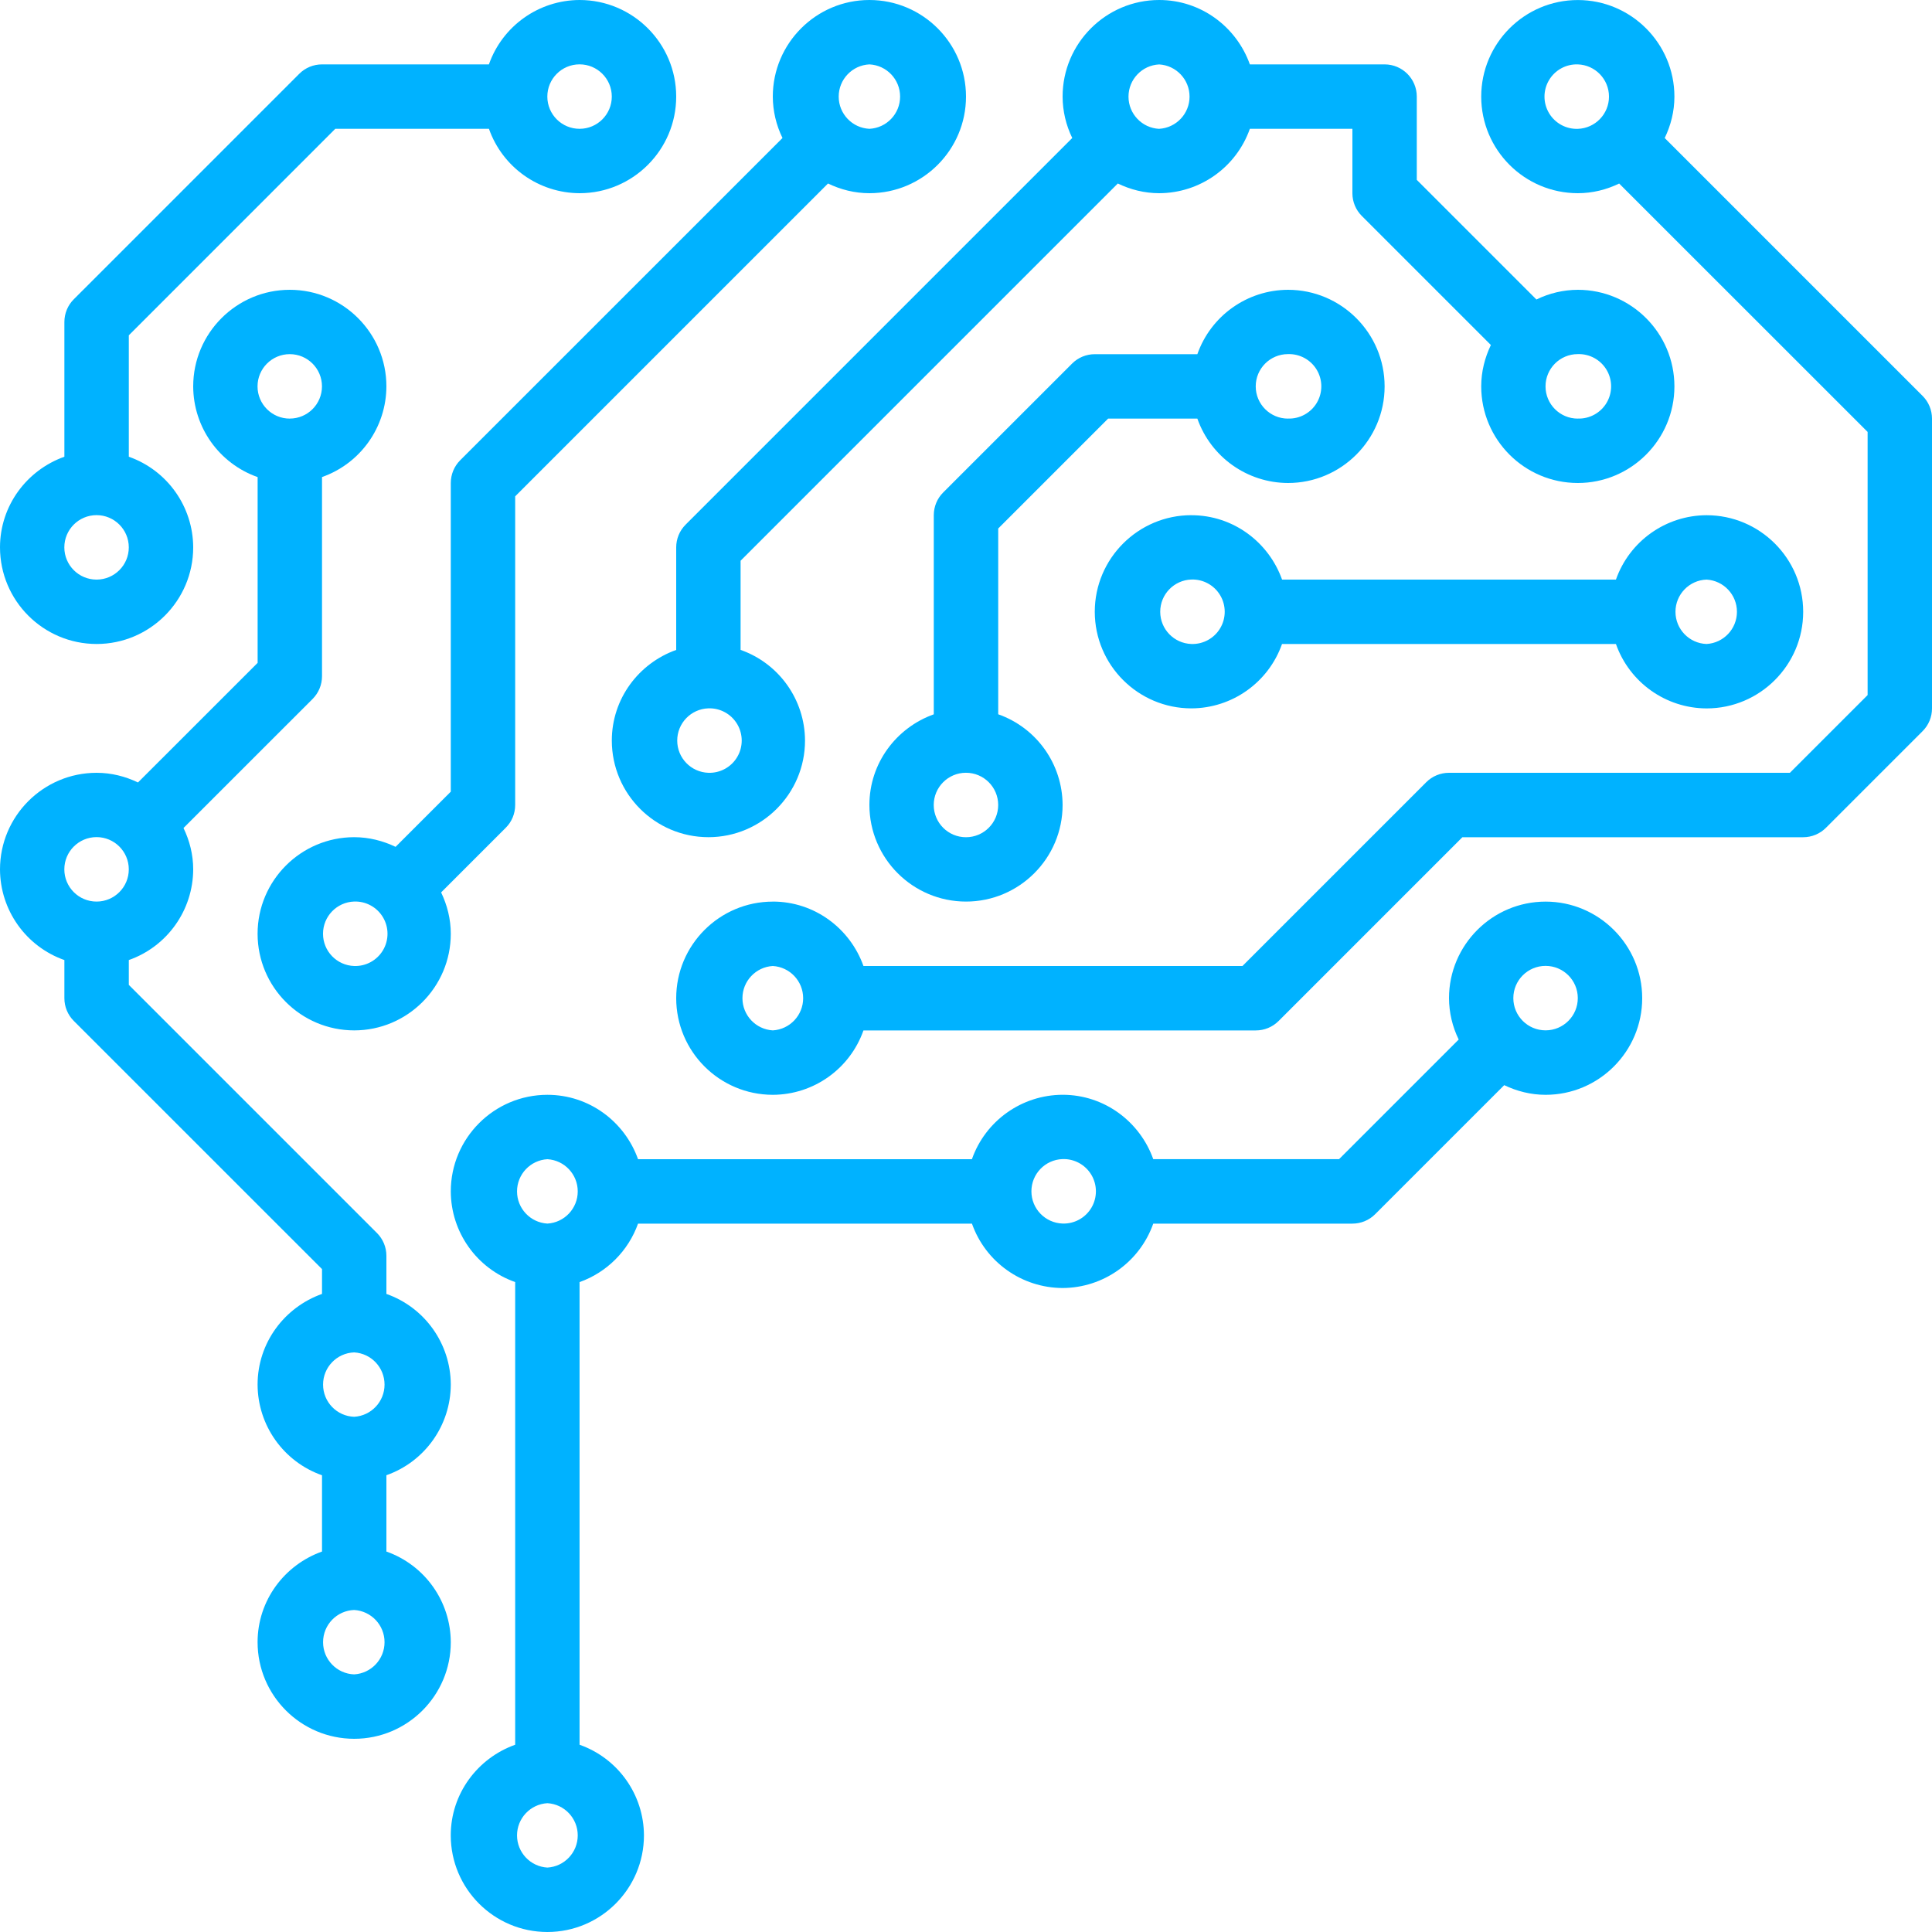
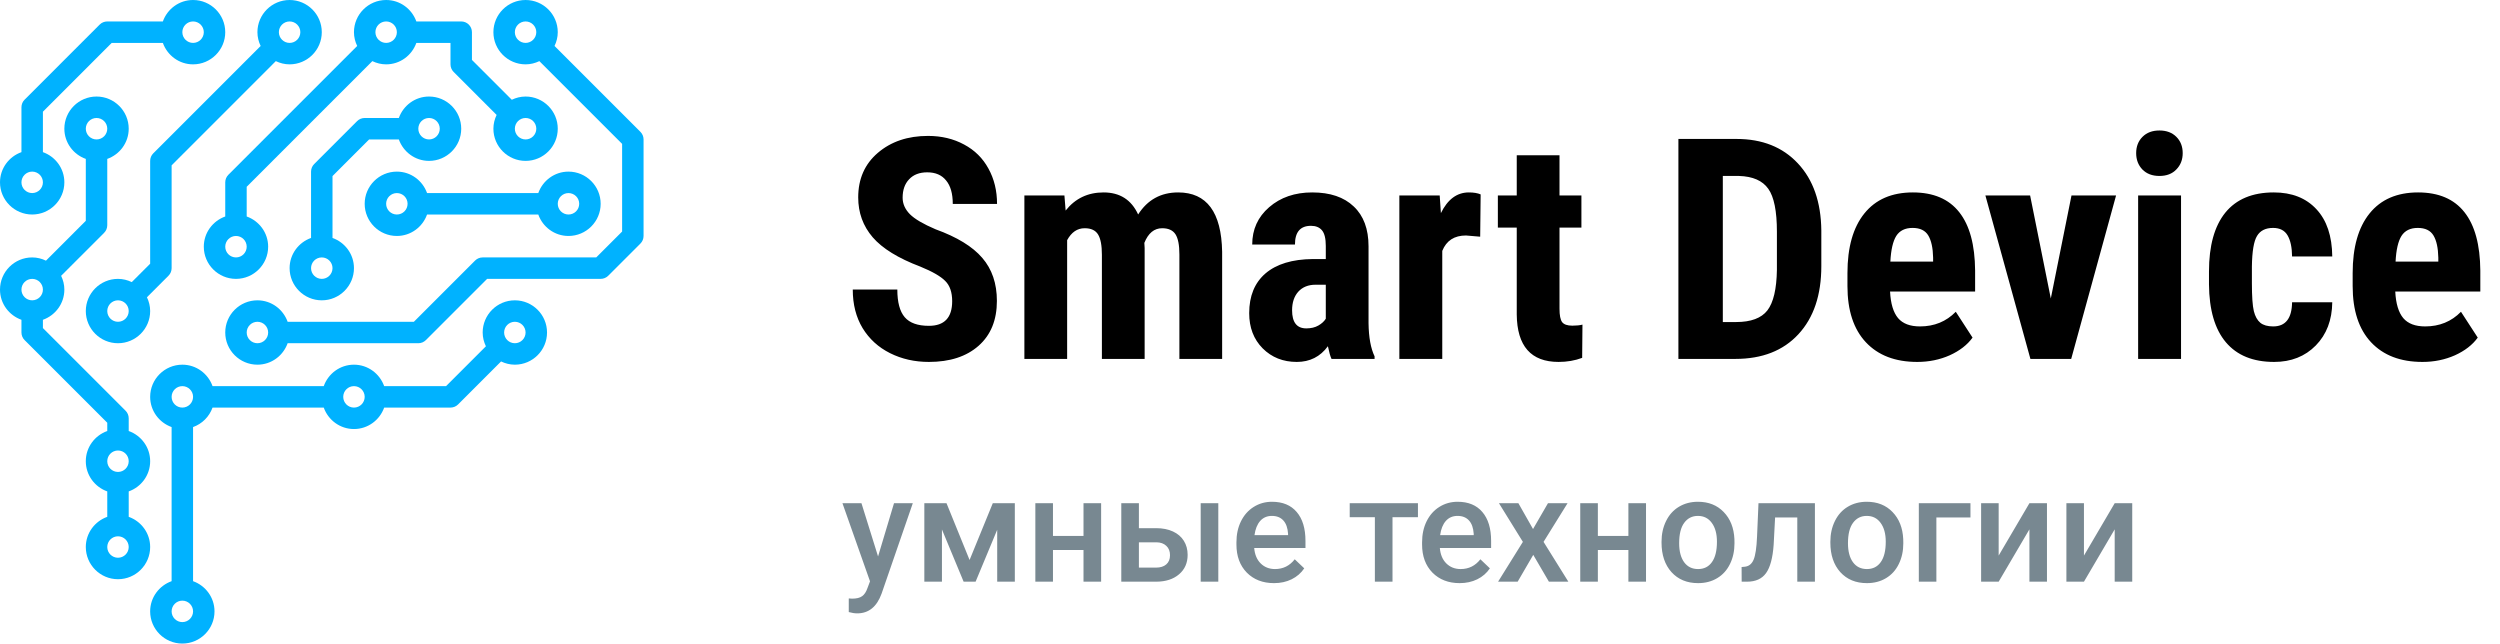
- <svg xmlns="http://www.w3.org/2000/svg" width="52" height="52" fill="none">
-   <path d="M32.067 13.867c1.128 0 2.081.727 2.44 1.733h8.986a2.596 2.596 0 012.44-1.733c1.434 0 2.6 1.166 2.6 2.6 0 1.433-1.166 2.6-2.6 2.6a2.597 2.597 0 01-2.44-1.734h-8.987a2.597 2.597 0 01-2.44 1.733 2.603 2.603 0 01-2.6-2.6c0-1.433 1.167-2.6 2.6-2.6zm13.866 3.466a.868.868 0 000-1.733.867.867 0 000 1.733zm-13.866 0a.868.868 0 10-.002-1.735.868.868 0 00.002 1.735z" fill="#00B2FF" />
-   <path d="M25.133 19.226v-5.36c0-.23.091-.45.254-.612l3.467-3.467a.864.864 0 01.613-.254h2.76a2.596 2.596 0 012.44-1.733c1.433 0 2.6 1.166 2.6 2.6 0 1.433-1.167 2.6-2.6 2.6a2.596 2.596 0 01-2.44-1.733h-2.402l-2.958 2.958v5a2.596 2.596 0 011.733 2.441c0 1.434-1.167 2.6-2.6 2.6a2.603 2.603 0 01-2.6-2.6c0-1.128.727-2.081 1.733-2.44zm9.534-7.96a.868.868 0 10-.002-1.735.868.868 0 00.002 1.736zM26 22.534a.867.867 0 10-.002-1.735.867.867 0 00.002 1.735zm-16.467-.001c.4 0 .775.098 1.114.26l1.486-1.485V13c0-.23.091-.45.254-.613l8.674-8.673A2.556 2.556 0 0120.8 2.6c0-1.433 1.166-2.6 2.6-2.6C24.834 0 26 1.167 26 2.6s-1.166 2.6-2.6 2.6c-.4 0-.775-.098-1.114-.261l-8.42 8.42v8.307c0 .23-.09.451-.253.613l-1.74 1.74c.162.34.26.714.26 1.114 0 1.433-1.166 2.6-2.6 2.6a2.603 2.603 0 01-2.6-2.6c0-1.433 1.167-2.6 2.6-2.6zM23.4 3.467a.868.868 0 000-1.734.868.868 0 000 1.734zM9.533 26a.868.868 0 10-.001-1.735A.868.868 0 009.533 26zm-7.8-13.707V8.667c0-.231.091-.451.254-.613l6.067-6.067a.864.864 0 01.613-.254h4.492A2.597 2.597 0 0115.6 0c1.433 0 2.6 1.167 2.6 2.6s-1.167 2.6-2.6 2.6a2.597 2.597 0 01-2.44-1.733H9.024L3.467 9.025v3.268a2.596 2.596 0 011.733 2.44c0 1.433-1.167 2.6-2.6 2.6a2.603 2.603 0 01-2.6-2.6c0-1.128.727-2.082 1.733-2.44zM15.6 3.467a.867.867 0 10-.002-1.735.867.867 0 00.002 1.735zM2.6 15.6a.867.867 0 10-.002-1.735A.867.867 0 002.6 15.6zm11.266 31.36V34.507a2.597 2.597 0 01-1.733-2.44c0-1.434 1.167-2.6 2.6-2.6 1.129 0 2.082.726 2.44 1.733h8.986a2.597 2.597 0 012.441-1.734c1.128 0 2.082.727 2.44 1.733h5.001l3.22-3.22A2.557 2.557 0 0139 26.867c0-1.433 1.166-2.6 2.6-2.6 1.433 0 2.6 1.167 2.6 2.6 0 1.434-1.167 2.6-2.6 2.6-.4 0-.775-.098-1.114-.26l-3.473 3.473a.864.864 0 01-.613.254h-5.36a2.597 2.597 0 01-2.44 1.733 2.597 2.597 0 01-2.44-1.733h-8.987a2.598 2.598 0 01-1.574 1.574V46.96a2.596 2.596 0 011.733 2.44c0 1.434-1.166 2.6-2.6 2.6a2.603 2.603 0 01-2.6-2.6c0-1.128.728-2.082 1.734-2.44zM41.6 27.732a.867.867 0 10-.002-1.735.867.867 0 00.002 1.735zm-13 5.2a.868.868 0 10-.002-1.735.868.868 0 00.002 1.735zM14.733 50.266a.868.868 0 000-1.733.868.868 0 000 1.733zm0-17.333a.868.868 0 000-1.733.868.868 0 000 1.733z" fill="#00B2FF" />
-   <path d="M18.2 17.492v-2.759c0-.23.091-.45.254-.613L28.86 3.714A2.556 2.556 0 0128.6 2.6c0-1.433 1.166-2.6 2.6-2.6 1.128 0 2.082.727 2.44 1.733h3.627c.478 0 .866.388.866.867v2.241l3.22 3.22a2.556 2.556 0 011.114-.261c1.433 0 2.6 1.166 2.6 2.6 0 1.433-1.167 2.6-2.6 2.6a2.603 2.603 0 01-2.6-2.6c0-.4.098-.775.26-1.114l-3.473-3.473A.863.863 0 0136.4 5.2V3.467h-2.76A2.596 2.596 0 0131.2 5.2c-.4 0-.775-.098-1.114-.261L19.933 15.092v2.4a2.596 2.596 0 011.734 2.441c0 1.433-1.167 2.6-2.6 2.6a2.603 2.603 0 01-2.6-2.6c0-1.128.727-2.082 1.733-2.44zm24.267-6.226a.868.868 0 10-.002-1.735.868.868 0 00.002 1.736zM31.2 3.467a.868.868 0 000-1.733.868.868 0 000 1.734zM19.067 20.8a.868.868 0 10-.002-1.735.868.868 0 00.002 1.735z" fill="#00B2FF" />
-   <path d="M20.8 24.266c1.128 0 2.082.727 2.44 1.734h10.201l4.946-4.946A.864.864 0 0139 20.8h9.175l2.092-2.092v-7.083L43.58 4.94c-.338.163-.713.26-1.113.26a2.603 2.603 0 01-2.6-2.599c0-1.433 1.166-2.6 2.6-2.6 1.433 0 2.6 1.167 2.6 2.6 0 .4-.098.775-.261 1.114l6.94 6.94a.863.863 0 01.254.613v7.8c0 .23-.091.45-.254.612l-2.6 2.6a.864.864 0 01-.613.254H39.36l-4.946 4.946a.864.864 0 01-.613.254H23.24a2.596 2.596 0 01-2.44 1.733 2.603 2.603 0 01-2.6-2.6c0-1.433 1.166-2.6 2.6-2.6zM42.467 1.733a.868.868 0 10.001 1.735.868.868 0 00-.001-1.735zm-21.667 26a.868.868 0 000-1.733.868.868 0 000 1.733zM2.6 20.8c.4 0 .775.098 1.114.26l3.22-3.219v-5A2.596 2.596 0 015.2 10.4c0-1.434 1.167-2.6 2.6-2.6s2.6 1.166 2.6 2.6a2.596 2.596 0 01-1.733 2.44v5.36c0 .23-.091.45-.254.613l-3.474 3.473c.163.339.261.713.261 1.114a2.597 2.597 0 01-1.733 2.44v.668l6.679 6.679a.863.863 0 01.254.613v1.026a2.596 2.596 0 011.733 2.44 2.596 2.596 0 01-1.733 2.44v2.054a2.596 2.596 0 011.733 2.44c0 1.434-1.166 2.6-2.6 2.6a2.603 2.603 0 01-2.6-2.6c0-1.128.727-2.082 1.734-2.44v-2.053a2.596 2.596 0 01-1.734-2.44c0-1.13.727-2.083 1.734-2.441v-.668l-6.68-6.679a.863.863 0 01-.254-.613V25.84A2.597 2.597 0 010 23.4c0-1.434 1.167-2.6 2.6-2.6zm5.2-9.534a.867.867 0 10-.002-1.734.867.867 0 00.002 1.735zm1.733 33.8a.868.868 0 000-1.733.867.867 0 000 1.733zm0-6.933a.868.868 0 000-1.733.867.867 0 000 1.733zM2.6 24.266a.867.867 0 10-.002-1.735.867.867 0 00.002 1.735z" fill="#00B2FF" />
+ <svg xmlns="http://www.w3.org/2000/svg" width="202" height="52" viewBox="0 0 202 52">
+   <path d="M76.936 24.337C76.936 23.613 76.748 23.067 76.374 22.701C76.008 22.327 75.336 21.94 74.36 21.541C72.578 20.866 71.296 20.077 70.515 19.173C69.733 18.262 69.343 17.188 69.343 15.951C69.343 14.453 69.872 13.253 70.93 12.35C71.996 11.438 73.347 10.982 74.982 10.982C76.073 10.982 77.045 11.214 77.9 11.678C78.754 12.134 79.409 12.781 79.865 13.619C80.329 14.457 80.561 15.409 80.561 16.476H76.984C76.984 15.646 76.805 15.015 76.447 14.584C76.097 14.144 75.589 13.924 74.921 13.924C74.295 13.924 73.806 14.111 73.457 14.486C73.107 14.852 72.932 15.348 72.932 15.975C72.932 16.463 73.127 16.907 73.518 17.306C73.908 17.696 74.6 18.103 75.593 18.526C77.326 19.153 78.584 19.922 79.365 20.834C80.154 21.745 80.549 22.905 80.549 24.312C80.549 25.859 80.056 27.067 79.072 27.938C78.087 28.809 76.748 29.244 75.056 29.244C73.908 29.244 72.862 29.008 71.918 28.536C70.974 28.064 70.234 27.389 69.697 26.51C69.168 25.631 68.903 24.593 68.903 23.397H72.504C72.504 24.422 72.704 25.167 73.103 25.631C73.501 26.095 74.152 26.327 75.056 26.327C76.309 26.327 76.936 25.663 76.936 24.337ZM86.005 15.792L86.103 17.013C86.876 16.036 87.897 15.548 89.167 15.548C90.485 15.548 91.417 16.142 91.962 17.33C92.719 16.142 93.797 15.548 95.197 15.548C97.508 15.548 98.692 17.147 98.749 20.345V29H95.295V20.565C95.295 19.8 95.189 19.255 94.978 18.929C94.766 18.604 94.408 18.441 93.903 18.441C93.26 18.441 92.78 18.836 92.463 19.625L92.487 20.04V29H89.033V20.589C89.033 19.832 88.931 19.287 88.728 18.954C88.524 18.612 88.162 18.441 87.641 18.441C87.047 18.441 86.575 18.762 86.225 19.405V29H82.77V15.792H86.005ZM107.587 29C107.49 28.797 107.392 28.455 107.294 27.975C106.676 28.821 105.838 29.244 104.78 29.244C103.673 29.244 102.753 28.878 102.021 28.145C101.297 27.413 100.935 26.465 100.935 25.301C100.935 23.918 101.374 22.848 102.253 22.091C103.14 21.334 104.414 20.947 106.074 20.931H107.124V19.869C107.124 19.275 107.022 18.856 106.818 18.612C106.615 18.368 106.318 18.246 105.927 18.246C105.065 18.246 104.633 18.75 104.633 19.759H101.179C101.179 18.539 101.634 17.534 102.546 16.744C103.465 15.947 104.625 15.548 106.025 15.548C107.473 15.548 108.592 15.926 109.382 16.683C110.179 17.432 110.578 18.506 110.578 19.906V26.119C110.594 27.259 110.757 28.15 111.066 28.793V29H107.587ZM105.549 26.534C105.931 26.534 106.257 26.457 106.525 26.302C106.794 26.148 106.993 25.965 107.124 25.753V23.006H106.293C105.708 23.006 105.244 23.194 104.902 23.568C104.568 23.942 104.401 24.443 104.401 25.069C104.401 26.046 104.784 26.534 105.549 26.534ZM119.599 19.125L118.452 19.027C117.508 19.027 116.869 19.442 116.535 20.272V29H113.068V15.792H116.328L116.425 17.22C116.971 16.105 117.723 15.548 118.684 15.548C119.074 15.548 119.392 15.601 119.636 15.707L119.599 19.125ZM126.008 12.545V15.792H127.778V18.392H126.008V24.947C126.008 25.468 126.077 25.826 126.215 26.021C126.362 26.217 126.639 26.314 127.045 26.314C127.379 26.314 127.652 26.286 127.863 26.229L127.839 28.915C127.253 29.134 126.618 29.244 125.935 29.244C123.705 29.244 122.578 27.966 122.553 25.411V18.392H121.027V15.792H122.553V12.545H126.008ZM135.615 29V11.227H140.314C142.39 11.227 144.042 11.886 145.271 13.204C146.507 14.523 147.138 16.329 147.163 18.624V21.505C147.163 23.84 146.544 25.676 145.307 27.01C144.078 28.337 142.382 29 140.217 29H135.615ZM139.204 14.217V26.021H140.278C141.474 26.021 142.316 25.708 142.805 25.081C143.293 24.447 143.549 23.356 143.574 21.81V18.722C143.574 17.061 143.342 15.906 142.878 15.255C142.414 14.596 141.625 14.25 140.51 14.217H139.204ZM154.914 29.244C153.14 29.244 151.757 28.715 150.764 27.657C149.771 26.599 149.274 25.086 149.274 23.116V22.066C149.274 19.983 149.73 18.376 150.642 17.245C151.553 16.113 152.859 15.548 154.56 15.548C156.22 15.548 157.469 16.081 158.308 17.147C159.146 18.205 159.573 19.776 159.589 21.859V23.556H152.717C152.766 24.532 152.981 25.248 153.364 25.704C153.746 26.152 154.336 26.375 155.134 26.375C156.289 26.375 157.254 25.981 158.027 25.191L159.382 27.279C158.959 27.865 158.344 28.341 157.539 28.707C156.733 29.065 155.858 29.244 154.914 29.244ZM152.741 21.139H156.196V20.821C156.18 20.032 156.049 19.434 155.805 19.027C155.561 18.62 155.138 18.416 154.536 18.416C153.933 18.416 153.494 18.632 153.217 19.064C152.949 19.495 152.79 20.186 152.741 21.139ZM165.705 24.117L167.377 15.792H170.979L167.353 29H164.057L160.419 15.792H164.033L165.705 24.117ZM176.228 29H172.761V15.792H176.228V29ZM172.602 12.374C172.602 11.837 172.773 11.398 173.115 11.056C173.457 10.714 173.912 10.543 174.482 10.543C175.052 10.543 175.507 10.714 175.849 11.056C176.191 11.398 176.362 11.837 176.362 12.374C176.362 12.903 176.191 13.342 175.849 13.692C175.515 14.042 175.06 14.217 174.482 14.217C173.904 14.217 173.444 14.042 173.103 13.692C172.769 13.342 172.602 12.903 172.602 12.374ZM183.674 26.375C184.675 26.375 185.183 25.724 185.2 24.422H188.447C188.431 25.863 187.987 27.026 187.116 27.914C186.245 28.801 185.122 29.244 183.747 29.244C182.046 29.244 180.748 28.715 179.853 27.657C178.958 26.599 178.502 25.041 178.486 22.982V21.932C178.486 19.857 178.925 18.274 179.804 17.184C180.691 16.093 181.997 15.548 183.723 15.548C185.179 15.548 186.327 15.999 187.165 16.903C188.003 17.798 188.431 19.072 188.447 20.724H185.2C185.192 19.983 185.069 19.413 184.833 19.015C184.597 18.616 184.207 18.416 183.662 18.416C183.059 18.416 182.628 18.632 182.368 19.064C182.107 19.487 181.969 20.313 181.953 21.541V22.884C181.953 23.959 182.006 24.711 182.111 25.143C182.217 25.566 182.392 25.879 182.636 26.082C182.88 26.278 183.226 26.375 183.674 26.375ZM195.734 29.244C193.96 29.244 192.577 28.715 191.584 27.657C190.591 26.599 190.095 25.086 190.095 23.116V22.066C190.095 19.983 190.55 18.376 191.462 17.245C192.373 16.113 193.68 15.548 195.38 15.548C197.041 15.548 198.29 16.081 199.128 17.147C199.966 18.205 200.393 19.776 200.41 21.859V23.556H193.537C193.586 24.532 193.802 25.248 194.184 25.704C194.567 26.152 195.157 26.375 195.954 26.375C197.11 26.375 198.074 25.981 198.847 25.191L200.202 27.279C199.779 27.865 199.165 28.341 198.359 28.707C197.553 29.065 196.678 29.244 195.734 29.244ZM193.562 21.139H197.016V20.821C197 20.032 196.87 19.434 196.625 19.027C196.381 18.62 195.958 18.416 195.356 18.416C194.754 18.416 194.314 18.632 194.038 19.064C193.769 19.495 193.61 20.186 193.562 21.139Z" />
+   <path d="M70.947 44.961L72.236 40.66H73.754L71.234 47.961C70.848 49.027 70.191 49.56 69.266 49.56C69.059 49.56 68.83 49.525 68.58 49.455V48.353L68.85 48.371C69.209 48.371 69.478 48.305 69.658 48.172C69.842 48.043 69.986 47.824 70.092 47.516L70.297 46.971L68.07 40.66H69.606L70.947 44.961ZM78.342 45.248L80.217 40.66H81.998V47H80.574V42.805L78.828 47H77.861L76.109 42.781V47H74.686V40.66H76.478L78.342 45.248ZM88.971 47H87.547V44.44H85.08V47H83.656V40.66H85.08V43.303H87.547V40.66H88.971V47ZM92.023 42.676H93.418C93.938 42.676 94.391 42.766 94.777 42.945C95.164 43.125 95.457 43.377 95.656 43.701C95.859 44.025 95.961 44.402 95.961 44.832C95.961 45.484 95.731 46.008 95.269 46.402C94.809 46.797 94.195 46.996 93.43 47H90.6V40.66H92.023V42.676ZM98.439 47H97.016V40.66H98.439V47ZM92.023 43.818V45.863H93.412C93.76 45.863 94.033 45.777 94.232 45.605C94.436 45.43 94.537 45.182 94.537 44.861C94.537 44.541 94.438 44.289 94.238 44.105C94.043 43.918 93.777 43.822 93.441 43.818H92.023ZM102.939 47.117C102.037 47.117 101.305 46.834 100.742 46.268C100.184 45.697 99.904 44.94 99.904 43.994V43.818C99.904 43.185 100.025 42.621 100.268 42.125C100.514 41.625 100.857 41.236 101.299 40.959C101.74 40.682 102.232 40.543 102.775 40.543C103.639 40.543 104.305 40.818 104.773 41.369C105.246 41.92 105.482 42.699 105.482 43.707V44.281H101.34C101.383 44.805 101.557 45.219 101.861 45.523C102.17 45.828 102.557 45.98 103.021 45.98C103.674 45.98 104.205 45.717 104.615 45.19L105.383 45.922C105.129 46.301 104.789 46.596 104.363 46.807C103.941 47.014 103.467 47.117 102.939 47.117ZM102.77 41.685C102.379 41.685 102.062 41.822 101.82 42.096C101.582 42.369 101.43 42.75 101.363 43.238H104.076V43.133C104.045 42.656 103.918 42.297 103.695 42.055C103.473 41.809 103.164 41.685 102.77 41.685ZM114.57 41.791H112.514V47H111.09V41.791H109.057V40.66H114.57V41.791ZM117.939 47.117C117.037 47.117 116.305 46.834 115.742 46.268C115.184 45.697 114.904 44.94 114.904 43.994V43.818C114.904 43.185 115.025 42.621 115.268 42.125C115.514 41.625 115.857 41.236 116.299 40.959C116.74 40.682 117.232 40.543 117.775 40.543C118.639 40.543 119.305 40.818 119.773 41.369C120.246 41.92 120.482 42.699 120.482 43.707V44.281H116.34C116.383 44.805 116.557 45.219 116.861 45.523C117.17 45.828 117.557 45.98 118.021 45.98C118.674 45.98 119.205 45.717 119.615 45.19L120.383 45.922C120.129 46.301 119.789 46.596 119.363 46.807C118.941 47.014 118.467 47.117 117.939 47.117ZM117.77 41.685C117.379 41.685 117.062 41.822 116.82 42.096C116.582 42.369 116.43 42.75 116.363 43.238H119.076V43.133C119.045 42.656 118.918 42.297 118.695 42.055C118.473 41.809 118.164 41.685 117.77 41.685ZM123.869 42.746L125.076 40.66H126.658L124.719 43.783L126.723 47H125.152L123.887 44.832L122.627 47H121.045L123.049 43.783L121.115 40.66H122.686L123.869 42.746ZM132.998 47H131.574V44.44H129.107V47H127.684V40.66H129.107V43.303H131.574V40.66H132.998V47ZM134.252 43.772C134.252 43.15 134.375 42.592 134.621 42.096C134.867 41.596 135.213 41.213 135.658 40.947C136.104 40.678 136.615 40.543 137.193 40.543C138.049 40.543 138.742 40.818 139.273 41.369C139.809 41.92 140.098 42.65 140.141 43.56L140.146 43.895C140.146 44.52 140.025 45.078 139.783 45.57C139.545 46.062 139.201 46.443 138.752 46.713C138.307 46.982 137.791 47.117 137.205 47.117C136.311 47.117 135.594 46.82 135.055 46.227C134.52 45.629 134.252 44.834 134.252 43.842V43.772ZM135.676 43.895C135.676 44.547 135.811 45.059 136.08 45.43C136.35 45.797 136.725 45.98 137.205 45.98C137.686 45.98 138.059 45.793 138.324 45.418C138.594 45.043 138.729 44.494 138.729 43.772C138.729 43.131 138.59 42.623 138.312 42.248C138.039 41.873 137.666 41.685 137.193 41.685C136.729 41.685 136.359 41.871 136.086 42.242C135.812 42.609 135.676 43.16 135.676 43.895ZM146.645 40.66V47H145.221V41.809H143.428L143.311 44.018C143.236 45.08 143.031 45.844 142.695 46.309C142.363 46.77 141.854 47 141.166 47H140.727L140.721 45.816L141.014 45.787C141.326 45.744 141.553 45.555 141.693 45.219C141.838 44.879 141.93 44.262 141.969 43.367L142.086 40.66H146.645ZM147.893 43.772C147.893 43.15 148.016 42.592 148.262 42.096C148.508 41.596 148.854 41.213 149.299 40.947C149.744 40.678 150.256 40.543 150.834 40.543C151.689 40.543 152.383 40.818 152.914 41.369C153.449 41.92 153.738 42.65 153.781 43.56L153.787 43.895C153.787 44.52 153.666 45.078 153.424 45.57C153.186 46.062 152.842 46.443 152.393 46.713C151.947 46.982 151.432 47.117 150.846 47.117C149.951 47.117 149.234 46.82 148.695 46.227C148.16 45.629 147.893 44.834 147.893 43.842V43.772ZM149.316 43.895C149.316 44.547 149.451 45.059 149.721 45.43C149.99 45.797 150.365 45.98 150.846 45.98C151.326 45.98 151.699 45.793 151.965 45.418C152.234 45.043 152.369 44.494 152.369 43.772C152.369 43.131 152.23 42.623 151.953 42.248C151.68 41.873 151.307 41.685 150.834 41.685C150.369 41.685 150 41.871 149.727 42.242C149.453 42.609 149.316 43.16 149.316 43.895ZM159.213 41.809H156.459V47H155.041V40.66H159.213V41.809ZM163.977 40.66H165.395V47H163.977V42.77L161.492 47H160.074V40.66H161.492V44.891L163.977 40.66ZM170.867 40.66H172.285V47H170.867V42.77L168.383 47H166.965V40.66H168.383V44.891L170.867 40.66Z" fill="#788891" />
+   <path d="M32.067 13.867C33.195 13.867 34.148 14.594 34.507 15.6H43.493C43.852 14.594 44.805 13.867 45.933 13.867C47.367 13.867 48.533 15.033 48.533 16.466C48.533 17.9 47.367 19.066 45.933 19.066C44.805 19.066 43.852 18.339 43.493 17.333H34.506C34.148 18.339 33.194 19.066 32.066 19.066C30.632 19.066 29.466 17.9 29.466 16.466C29.466 15.033 30.633 13.867 32.067 13.867ZM45.933 17.333C46.411 17.333 46.8 16.945 46.8 16.466C46.8 15.988 46.411 15.6 45.933 15.6C45.456 15.6 45.067 15.988 45.067 16.466C45.067 16.945 45.456 17.333 45.933 17.333ZM32.067 17.333C32.544 17.333 32.933 16.945 32.933 16.466C32.933 15.988 32.544 15.6 32.067 15.6C31.589 15.6 31.2 15.988 31.2 16.466C31.2 16.945 31.589 17.333 32.067 17.333Z" fill="#00B2FF" />
+   <path d="M25.133 19.226V13.867C25.133 13.636 25.224 13.416 25.387 13.254L28.854 9.787C29.016 9.624 29.237 9.533 29.467 9.533H32.226C32.585 8.527 33.538 7.8 34.667 7.8C36.1 7.8 37.267 8.966 37.267 10.4C37.267 11.833 36.1 13 34.667 13C33.538 13 32.585 12.273 32.226 11.267H29.825L26.867 14.225V19.226C27.873 19.585 28.6 20.538 28.6 21.666C28.6 23.1 27.433 24.266 26 24.266C24.567 24.266 23.4 23.1 23.4 21.666C23.4 20.538 24.127 19.585 25.133 19.226ZM34.667 11.267C35.144 11.267 35.533 10.878 35.533 10.4C35.533 9.921 35.144 9.533 34.667 9.533C34.189 9.533 33.8 9.921 33.8 10.4C33.8 10.878 34.189 11.267 34.667 11.267ZM26 22.533C26.477 22.533 26.867 22.145 26.867 21.666C26.867 21.188 26.477 20.8 26 20.8C25.522 20.8 25.133 21.188 25.133 21.666C25.133 22.145 25.522 22.533 26 22.533Z" fill="#00B2FF" />
+   <path d="M9.533 22.533C9.934 22.533 10.308 22.631 10.647 22.794L12.133 21.308V13C12.133 12.769 12.224 12.549 12.387 12.387L21.061 3.714C20.898 3.375 20.8 3 20.8 2.6C20.8 1.167 21.966 0 23.4 0C24.834 0 26 1.167 26 2.6C26 4.033 24.834 5.2 23.4 5.2C23 5.2 22.625 5.102 22.286 4.939L13.867 13.359V21.666C13.867 21.897 13.776 22.117 13.613 22.279L11.873 24.019C12.035 24.358 12.133 24.733 12.133 25.133C12.133 26.566 10.967 27.733 9.533 27.733C8.1 27.733 6.933 26.566 6.933 25.133C6.933 23.7 8.1 22.533 9.533 22.533ZM23.4 3.467C23.878 3.467 24.267 3.078 24.267 2.6C24.267 2.122 23.878 1.733 23.4 1.733C22.922 1.733 22.533 2.122 22.533 2.6C22.533 3.078 22.922 3.467 23.4 3.467ZM9.533 26C10.011 26 10.4 25.611 10.4 25.133C10.4 24.654 10.011 24.266 9.533 24.266C9.056 24.266 8.667 24.654 8.667 25.133C8.667 25.611 9.056 26 9.533 26Z" fill="#00B2FF" />
+   <path d="M1.733 12.293V8.667C1.733 8.436 1.824 8.216 1.987 8.054L8.054 1.987C8.216 1.824 8.437 1.733 8.667 1.733H13.159C13.518 0.727 14.472 0 15.6 0C17.033 0 18.2 1.167 18.2 2.6C18.2 4.033 17.033 5.2 15.6 5.2C14.472 5.2 13.518 4.473 13.159 3.467H9.025L3.467 9.025V12.293C4.473 12.651 5.2 13.605 5.2 14.733C5.2 16.166 4.033 17.333 2.6 17.333C1.166 17.333 -4.95911e-05 16.166 -4.95911e-05 14.733C-4.95911e-05 13.605 0.727 12.651 1.733 12.293ZM15.6 3.467C16.078 3.467 16.467 3.078 16.467 2.6C16.467 2.122 16.078 1.733 15.6 1.733C15.122 1.733 14.733 2.122 14.733 2.6C14.733 3.078 15.122 3.467 15.6 3.467ZM2.6 15.6C3.077 15.6 3.467 15.211 3.467 14.733C3.467 14.255 3.077 13.866 2.6 13.866C2.122 13.866 1.733 14.255 1.733 14.733C1.733 15.211 2.122 15.6 2.6 15.6Z" fill="#00B2FF" />
+   <path d="M13.866 46.959V34.507C12.86 34.148 12.133 33.194 12.133 32.066C12.133 30.633 13.3 29.466 14.733 29.466C15.862 29.466 16.815 30.193 17.174 31.2H26.159C26.518 30.193 27.472 29.466 28.6 29.466C29.728 29.466 30.682 30.193 31.041 31.2H36.041L39.261 27.98C39.098 27.641 39 27.267 39 26.866C39 25.433 40.166 24.266 41.6 24.266C43.033 24.266 44.2 25.433 44.2 26.866C44.2 28.3 43.033 29.466 41.6 29.466C41.2 29.466 40.825 29.368 40.486 29.205L37.013 32.679C36.851 32.842 36.63 32.933 36.4 32.933H31.041C30.682 33.939 29.728 34.666 28.6 34.666C27.472 34.666 26.518 33.939 26.159 32.933H17.173C16.911 33.667 16.333 34.245 15.599 34.507V46.959C16.605 47.318 17.332 48.272 17.332 49.4C17.332 50.834 16.166 52 14.732 52C13.299 52 12.132 50.834 12.132 49.4C12.132 48.272 12.86 47.318 13.866 46.959ZM41.6 27.733C42.078 27.733 42.467 27.345 42.467 26.866C42.467 26.388 42.078 26 41.6 26C41.122 26 40.733 26.388 40.733 26.866C40.733 27.345 41.122 27.733 41.6 27.733ZM28.6 32.933C29.078 32.933 29.467 32.544 29.467 32.066C29.467 31.588 29.078 31.2 28.6 31.2C28.122 31.2 27.733 31.588 27.733 32.066C27.733 32.544 28.122 32.933 28.6 32.933ZM14.733 50.266C15.211 50.266 15.6 49.877 15.6 49.399C15.6 48.921 15.211 48.532 14.733 48.532C14.256 48.532 13.867 48.921 13.867 49.399C13.867 49.877 14.256 50.266 14.733 50.266ZM14.733 32.933C15.211 32.933 15.6 32.544 15.6 32.066C15.6 31.588 15.211 31.2 14.733 31.2C14.256 31.2 13.867 31.588 13.867 32.066C13.867 32.544 14.256 32.933 14.733 32.933Z" fill="#00B2FF" />
+   <path d="M18.2 17.492V14.733C18.2 14.503 18.291 14.282 18.454 14.12L28.861 3.714C28.698 3.375 28.6 3 28.6 2.6C28.6 1.167 29.767 0 31.2 0C32.328 0 33.282 0.727 33.641 1.733H37.267C37.745 1.733 38.133 2.121 38.133 2.6V4.841L41.353 8.061C41.692 7.898 42.066 7.8 42.467 7.8C43.9 7.8 45.067 8.966 45.067 10.4C45.067 11.833 43.9 13 42.467 13C41.033 13 39.867 11.833 39.867 10.4C39.867 9.999 39.965 9.625 40.127 9.286L36.654 5.813C36.491 5.651 36.4 5.43 36.4 5.2V3.467H33.641C33.282 4.473 32.328 5.2 31.2 5.2C30.8 5.2 30.425 5.102 30.086 4.939L19.933 15.092V17.492C20.939 17.851 21.667 18.805 21.667 19.933C21.667 21.366 20.5 22.533 19.067 22.533C17.633 22.533 16.467 21.366 16.467 19.933C16.467 18.805 17.194 17.851 18.2 17.492ZM42.467 11.267C42.944 11.267 43.333 10.878 43.333 10.4C43.333 9.921 42.944 9.533 42.467 9.533C41.989 9.533 41.6 9.921 41.6 10.4C41.6 10.878 41.989 11.267 42.467 11.267ZM31.2 3.467C31.677 3.467 32.067 3.078 32.067 2.6C32.067 2.122 31.677 1.733 31.2 1.733C30.723 1.733 30.333 2.122 30.333 2.6C30.333 3.078 30.723 3.467 31.2 3.467ZM19.067 20.8C19.544 20.8 19.933 20.411 19.933 19.933C19.933 19.455 19.544 19.066 19.067 19.066C18.589 19.066 18.2 19.455 18.2 19.933C18.2 20.411 18.589 20.8 19.067 20.8Z" fill="#00B2FF" />
+   <path d="M20.8 24.266C21.928 24.266 22.882 24.993 23.241 26H33.441L38.387 21.054C38.549 20.891 38.77 20.8 39 20.8H48.175L50.267 18.708V11.625L43.58 4.939C43.242 5.102 42.867 5.2 42.467 5.2C41.033 5.2 39.867 4.033 39.867 2.6C39.867 1.167 41.033 0 42.467 0C43.9 0 45.067 1.167 45.067 2.6C45.067 3 44.969 3.375 44.806 3.714L51.746 10.654C51.909 10.816 52 11.036 52 11.267V19.066C52 19.297 51.909 19.517 51.746 19.679L49.146 22.279C48.984 22.442 48.763 22.533 48.533 22.533H39.359L34.413 27.479C34.251 27.642 34.03 27.733 33.8 27.733H23.241C22.882 28.739 21.928 29.466 20.8 29.466C19.366 29.466 18.2 28.3 18.2 26.866C18.2 25.433 19.366 24.266 20.8 24.266ZM42.467 1.733C41.989 1.733 41.6 2.122 41.6 2.6C41.6 3.078 41.989 3.467 42.467 3.467C42.944 3.467 43.333 3.078 43.333 2.6C43.333 2.122 42.944 1.733 42.467 1.733ZM20.8 27.733C21.277 27.733 21.667 27.345 21.667 26.866C21.667 26.388 21.277 26 20.8 26C20.323 26 19.933 26.388 19.933 26.866C19.933 27.345 20.323 27.733 20.8 27.733Z" fill="#00B2FF" />
+   <path d="M2.6 20.8C3 20.8 3.375 20.898 3.714 21.061L6.933 17.841V12.84C5.927 12.482 5.2 11.528 5.2 10.4C5.2 8.966 6.367 7.8 7.8 7.8C9.233 7.8 10.4 8.966 10.4 10.4C10.4 11.528 9.673 12.482 8.667 12.84V18.2C8.667 18.43 8.576 18.65 8.413 18.812L4.939 22.286C5.102 22.625 5.2 22.999 5.2 23.4C5.2 24.528 4.473 25.481 3.467 25.84V26.508L10.146 33.187C10.309 33.349 10.4 33.569 10.4 33.8V34.826C11.406 35.184 12.133 36.138 12.133 37.266C12.133 38.395 11.406 39.348 10.4 39.707V41.76C11.406 42.118 12.133 43.072 12.133 44.2C12.133 45.634 10.967 46.8 9.533 46.8C8.1 46.8 6.933 45.634 6.933 44.2C6.933 43.072 7.66 42.118 8.667 41.76V39.707C7.66 39.348 6.933 38.395 6.933 37.266C6.933 36.138 7.66 35.184 8.667 34.826V34.158L1.987 27.479C1.824 27.317 1.733 27.097 1.733 26.866V25.84C0.727 25.481 -3.24249e-05 24.528 -3.24249e-05 23.4C-3.24249e-05 21.966 1.167 20.8 2.6 20.8ZM7.8 11.267C8.277 11.267 8.667 10.878 8.667 10.4C8.667 9.921 8.277 9.533 7.8 9.533C7.322 9.533 6.933 9.921 6.933 10.4C6.933 10.878 7.322 11.267 7.8 11.267ZM9.533 45.066C10.011 45.066 10.4 44.678 10.4 44.199C10.4 43.721 10.011 43.333 9.533 43.333C9.056 43.333 8.667 43.721 8.667 44.199C8.667 44.678 9.056 45.066 9.533 45.066ZM9.533 38.133C10.011 38.133 10.4 37.745 10.4 37.266C10.4 36.788 10.011 36.4 9.533 36.4C9.056 36.4 8.667 36.788 8.667 37.266C8.667 37.745 9.056 38.133 9.533 38.133ZM2.6 24.266C3.078 24.266 3.467 23.878 3.467 23.4C3.467 22.921 3.078 22.533 2.6 22.533C2.122 22.533 1.733 22.921 1.733 23.4C1.733 23.878 2.122 24.266 2.6 24.266Z" fill="#00B2FF" />
</svg>
